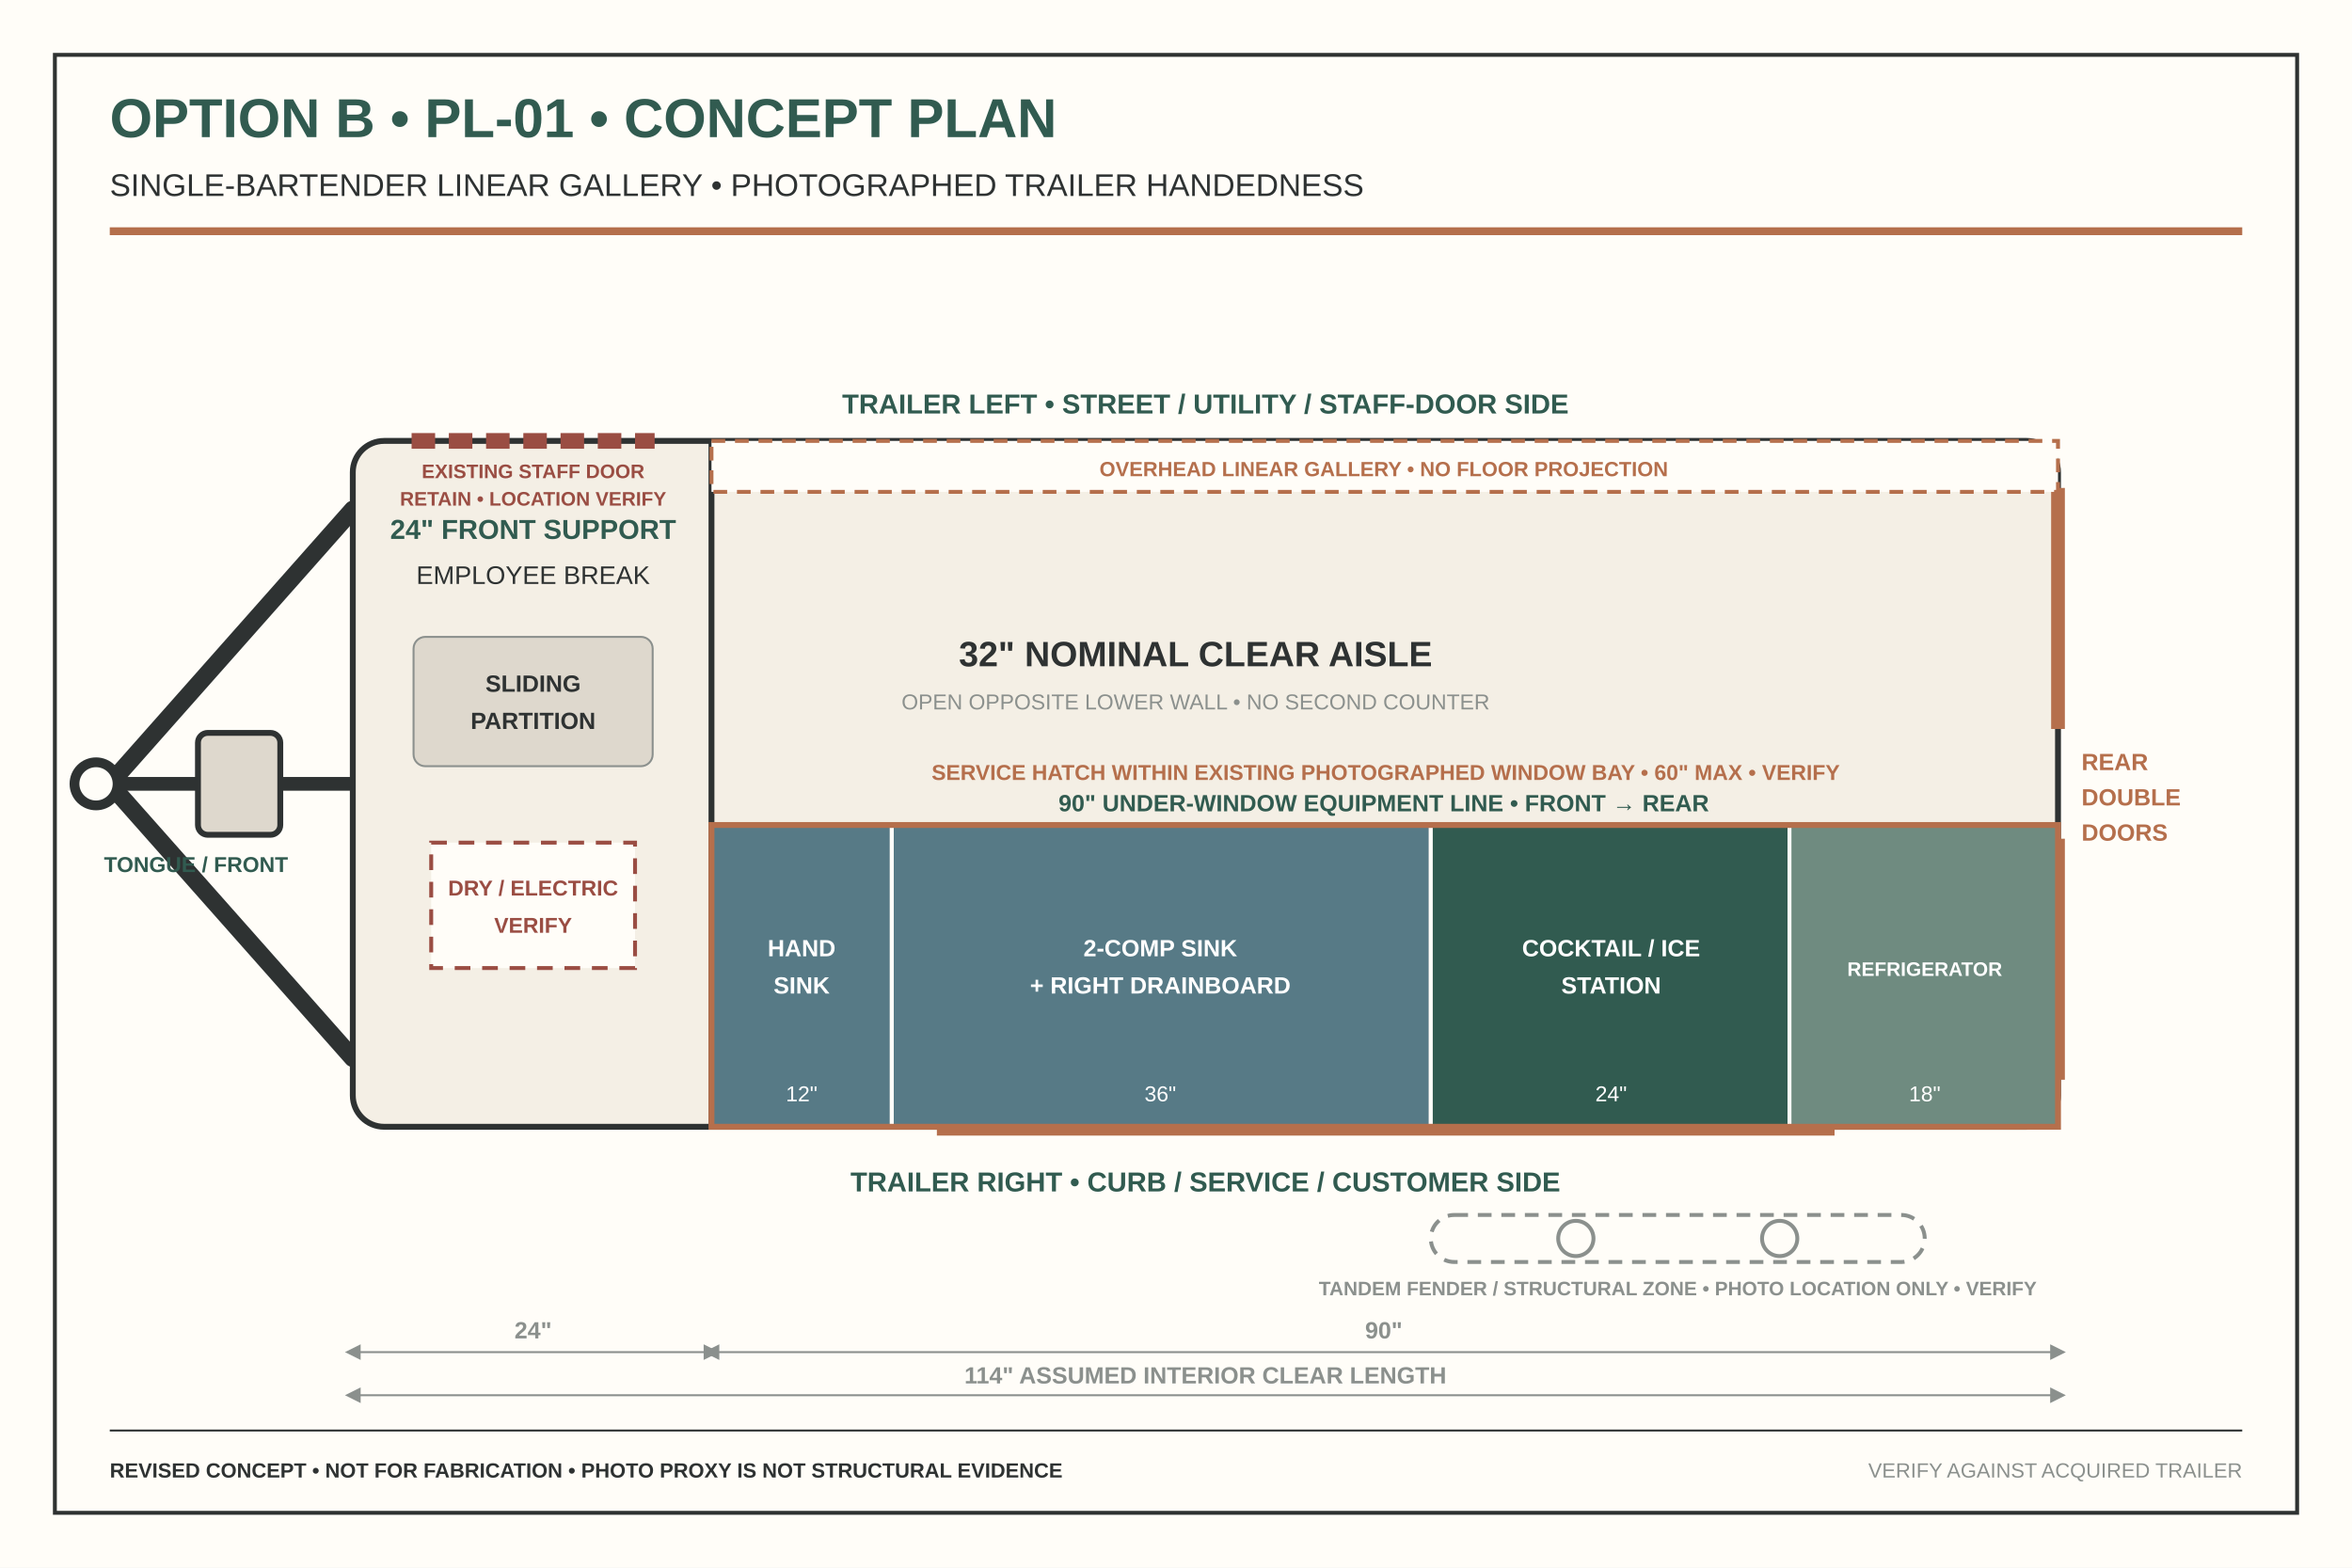
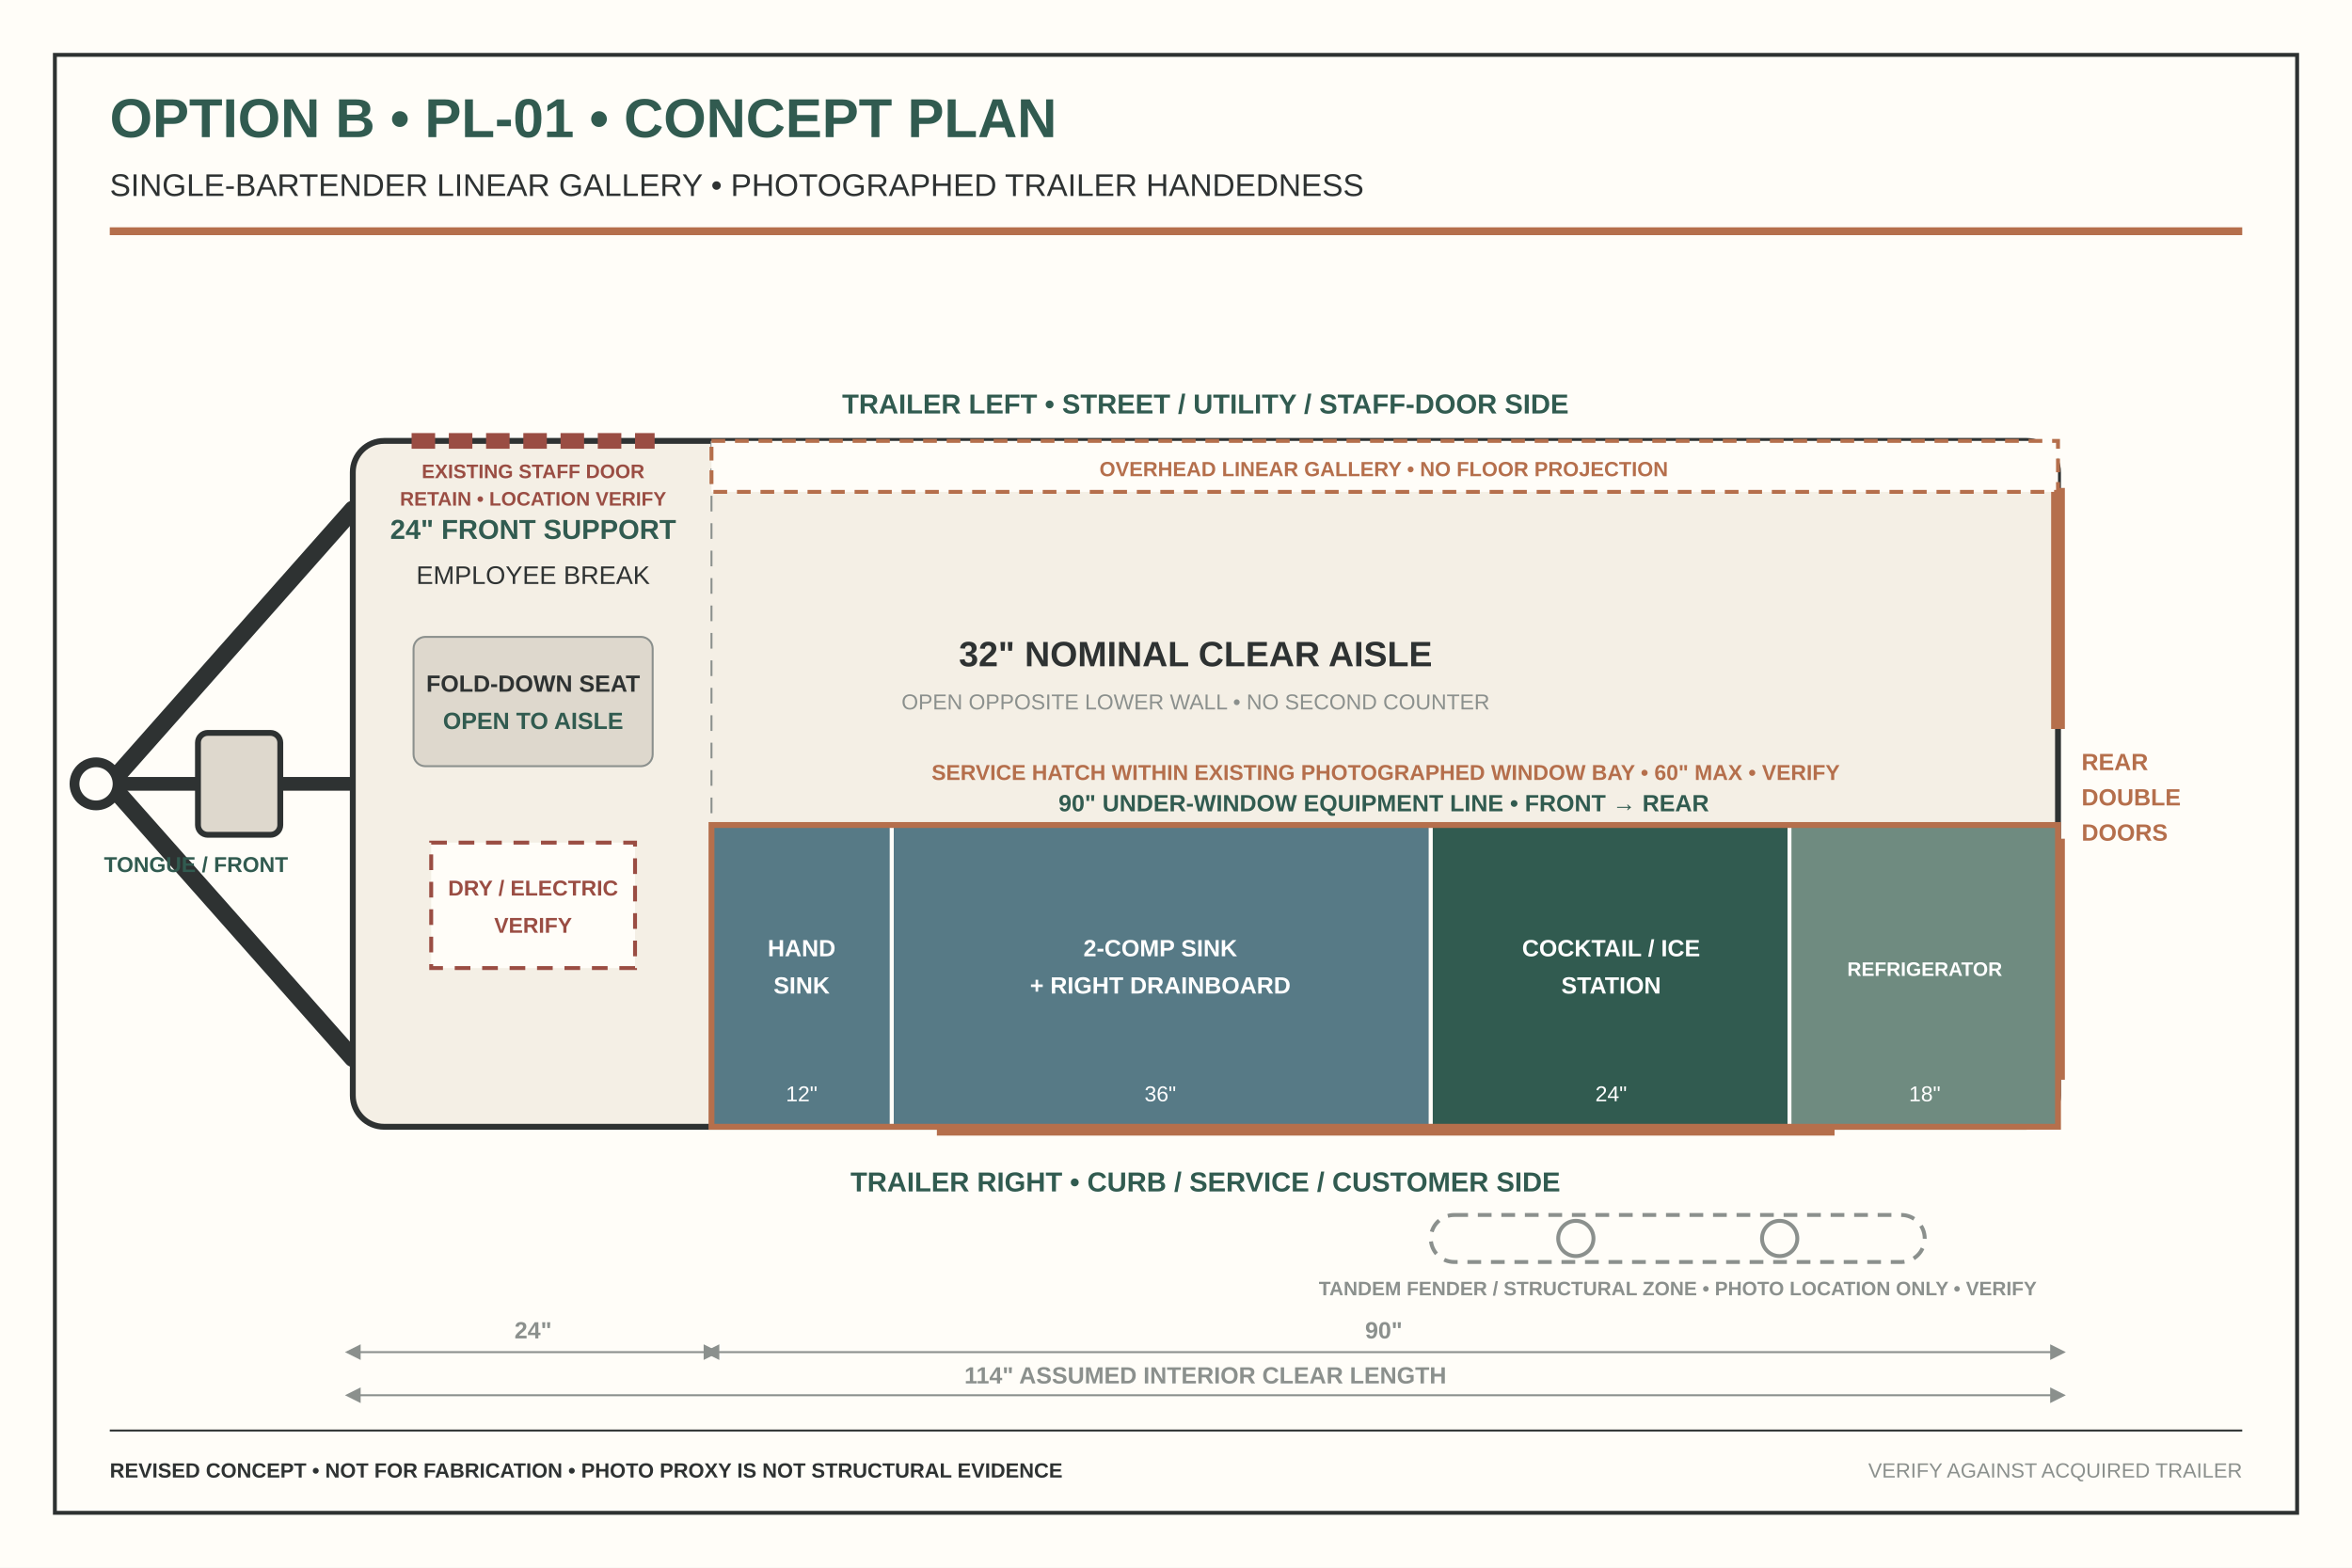
<svg xmlns="http://www.w3.org/2000/svg" width="1200" height="800" viewBox="0 0 1200 800" role="img" aria-labelledby="title desc">
  <defs>
    <marker id="arrow" markerWidth="8" markerHeight="8" refX="4" refY="4" orient="auto-start-reverse">
      <path d="M0,0 L8,4 L0,8 z" fill="#8B908D" />
    </marker>
    <pattern id="hatch" width="10" height="10" patternUnits="userSpaceOnUse" patternTransform="rotate(45)">
      <line x1="0" y1="0" x2="0" y2="10" stroke="#8B908D" stroke-width="2" />
    </pattern>
  </defs>
  <style>.ew{font:700 12px Arial;text-anchor:middle;fill:#FFF}.dw{font:11px Arial;text-anchor:middle;fill:#FFF}.small{font-size:10px}</style>
  <rect width="1200" height="800" fill="#FFFDF8" />
  <rect x="28" y="28" width="1144" height="744" fill="none" stroke="#2E3232" stroke-width="2" />
  <text x="56" y="70" font-family="Arial" font-size="28" font-weight="700" fill="#315B50">OPTION B • PL-01 • CONCEPT PLAN</text>
  <text x="56" y="100" font-family="Arial" font-size="16" fill="#2E3232">SINGLE-BARTENDER LINEAR GALLERY • PHOTOGRAPHED TRAILER HANDEDNESS</text>
  <line x1="56" y1="118" x2="1144" y2="118" stroke="#B56F4C" stroke-width="4" />
  <line x1="56" y1="400" x2="180" y2="260" stroke="#2E3232" stroke-width="9" stroke-linecap="round" />
  <line x1="56" y1="400" x2="180" y2="540" stroke="#2E3232" stroke-width="9" stroke-linecap="round" />
  <line x1="56" y1="400" x2="180" y2="400" stroke="#2E3232" stroke-width="7" />
  <circle cx="49" cy="400" r="11" fill="#FFFDF8" stroke="#2E3232" stroke-width="5" />
  <rect x="101" y="374" width="42" height="52" rx="5" fill="#DED8CD" stroke="#2E3232" stroke-width="3" />
  <text x="100" y="445" font-family="Arial" font-size="11" text-anchor="middle" font-weight="700" fill="#315B50">TONGUE / FRONT</text>
  <rect x="180" y="225" width="870" height="350" fill="#F4EFE5" stroke="#2E3232" stroke-width="3" rx="16" />
-   <line x1="363" y1="225" x2="363" y2="575" stroke="#2E3232" stroke-width="3" />
+   <line x1="363" y1="225" x2="363" y2="575" stroke="#8B908D" stroke-width="1" stroke-dasharray="8 6" />
  <text x="272" y="275" font-family="Arial" font-size="14" text-anchor="middle" font-weight="700" fill="#315B50">24" FRONT SUPPORT</text>
  <text x="272" y="298" font-family="Arial" font-size="13" text-anchor="middle" fill="#2E3232">EMPLOYEE BREAK</text>
  <rect x="211" y="325" width="122" height="66" rx="6" fill="#DED8CD" stroke="#8B908D" />
-   <text x="272" y="353" font-family="Arial" font-size="12" text-anchor="middle" font-weight="700" fill="#2E3232">SLIDING</text>
-   <text x="272" y="372" font-family="Arial" font-size="12" text-anchor="middle" font-weight="700" fill="#2E3232">PARTITION</text>
+   <text x="272" y="353" font-family="Arial" font-size="12" text-anchor="middle" font-weight="700" fill="#2E3232">FOLD-DOWN SEAT</text>
+   <text x="272" y="372" font-family="Arial" font-size="12" text-anchor="middle" font-weight="700" fill="#315B50">OPEN TO AISLE</text>
  <rect x="220" y="430" width="104" height="64" fill="#FFFDF8" stroke="#9A4D43" stroke-width="2" stroke-dasharray="8 6" />
  <text x="272" y="457" font-family="Arial" font-size="11" text-anchor="middle" font-weight="700" fill="#9A4D43">DRY / ELECTRIC</text>
  <text x="272" y="476" font-family="Arial" font-size="11" text-anchor="middle" font-weight="700" fill="#9A4D43">VERIFY</text>
  <line x1="1050" y1="249" x2="1050" y2="372" stroke="#B56F4C" stroke-width="7" />
  <line x1="1050" y1="428" x2="1050" y2="551" stroke="#B56F4C" stroke-width="7" />
  <text x="1062" y="393" font-family="Arial" font-size="12" font-weight="700" fill="#B56F4C">REAR</text>
  <text x="1062" y="411" font-family="Arial" font-size="12" font-weight="700" fill="#B56F4C">DOUBLE</text>
  <text x="1062" y="429" font-family="Arial" font-size="12" font-weight="700" fill="#B56F4C">DOORS</text>
  <text x="615" y="211" font-family="Arial" font-size="14" text-anchor="middle" font-weight="700" fill="#315B50">TRAILER LEFT • STREET / UTILITY / STAFF-DOOR SIDE</text>
  <line x1="210" y1="225" x2="334" y2="225" stroke="#9A4D43" stroke-width="8" stroke-dasharray="12 7" />
  <text x="272" y="244" font-family="Arial" font-size="10" text-anchor="middle" font-weight="700" fill="#9A4D43">EXISTING STAFF DOOR</text>
  <text x="272" y="258" font-family="Arial" font-size="10" text-anchor="middle" font-weight="700" fill="#9A4D43">RETAIN • LOCATION VERIFY</text>
  <rect x="363" y="225" width="687" height="26" fill="#FFFDF8" stroke="#B56F4C" stroke-width="2" stroke-dasharray="7 5" />
  <text x="706" y="243" font-family="Arial" font-size="10.5" text-anchor="middle" font-weight="700" fill="#B56F4C">OVERHEAD LINEAR GALLERY • NO FLOOR PROJECTION</text>
  <text x="615" y="608" font-family="Arial" font-size="14" text-anchor="middle" font-weight="700" fill="#315B50">TRAILER RIGHT • CURB / SERVICE / CUSTOMER SIDE</text>
  <line x1="478" y1="575" x2="936" y2="575" stroke="#B56F4C" stroke-width="9" />
  <text x="707" y="398" font-family="Arial" font-size="11" text-anchor="middle" font-weight="700" fill="#B56F4C">SERVICE HATCH WITHIN EXISTING PHOTOGRAPHED WINDOW BAY • 60" MAX • VERIFY</text>
  <rect x="363" y="421" width="92" height="154" fill="#577A86" stroke="#FFFDF8" stroke-width="2" />
  <rect x="455" y="421" width="275" height="154" fill="#577A86" stroke="#FFFDF8" stroke-width="2" />
  <rect x="730" y="421" width="183" height="154" fill="#315B50" stroke="#FFFDF8" stroke-width="2" />
  <rect x="913" y="421" width="137" height="154" fill="#6F8B80" stroke="#FFFDF8" stroke-width="2" />
  <text x="409" y="488" class="ew">HAND</text>
  <text x="409" y="507" class="ew">SINK</text>
  <text x="409" y="562" class="dw">12"</text>
  <text x="592" y="488" class="ew">2-COMP SINK</text>
  <text x="592" y="507" class="ew">+ RIGHT DRAINBOARD</text>
  <text x="592" y="562" class="dw">36"</text>
  <text x="822" y="488" class="ew">COCKTAIL / ICE</text>
  <text x="822" y="507" class="ew">STATION</text>
  <text x="822" y="562" class="dw">24"</text>
  <text x="982" y="498" class="ew small">REFRIGERATOR</text>
  <text x="982" y="562" class="dw">18"</text>
  <rect x="363" y="421" width="687" height="154" fill="none" stroke="#B56F4C" stroke-width="3" />
  <text x="706" y="414" font-family="Arial" font-size="12" text-anchor="middle" font-weight="700" fill="#315B50">90" UNDER-WINDOW EQUIPMENT LINE • FRONT → REAR</text>
  <text x="610" y="340" font-family="Arial" font-size="18" text-anchor="middle" font-weight="700" fill="#2E3232">32" NOMINAL CLEAR AISLE</text>
  <text x="610" y="362" font-family="Arial" font-size="11" text-anchor="middle" fill="#8B908D">OPEN OPPOSITE LOWER WALL • NO SECOND COUNTER</text>
  <rect x="730" y="620" width="252" height="24" rx="12" fill="none" stroke="#8B908D" stroke-width="2" stroke-dasharray="7 5" />
  <circle cx="804" cy="632" r="9" fill="none" stroke="#8B908D" stroke-width="2" />
  <circle cx="908" cy="632" r="9" fill="none" stroke="#8B908D" stroke-width="2" />
  <text x="856" y="661" font-family="Arial" font-size="10" text-anchor="middle" font-weight="700" fill="#8B908D">TANDEM FENDER / STRUCTURAL ZONE • PHOTO LOCATION ONLY • VERIFY</text>
  <line x1="180" y1="690" x2="363" y2="690" stroke="#8B908D" marker-start="url(#arrow)" marker-end="url(#arrow)" />
  <text x="272" y="683" font-family="Arial" font-size="12" text-anchor="middle" font-weight="700" fill="#8B908D">24"</text>
  <line x1="363" y1="690" x2="1050" y2="690" stroke="#8B908D" marker-start="url(#arrow)" marker-end="url(#arrow)" />
  <text x="706" y="683" font-family="Arial" font-size="12" text-anchor="middle" font-weight="700" fill="#8B908D">90"</text>
  <line x1="180" y1="712" x2="1050" y2="712" stroke="#8B908D" marker-start="url(#arrow)" marker-end="url(#arrow)" />
  <text x="615" y="706" font-family="Arial" font-size="12" text-anchor="middle" font-weight="700" fill="#8B908D">114" ASSUMED INTERIOR CLEAR LENGTH</text>
  <line x1="56" y1="730" x2="1144" y2="730" stroke="#2E3232" />
  <text x="56" y="754" font-family="Arial" font-size="10.5" font-weight="700" fill="#2E3232">REVISED CONCEPT • NOT FOR FABRICATION • PHOTO PROXY IS NOT STRUCTURAL EVIDENCE</text>
  <text x="1144" y="754" font-family="Arial" font-size="10.5" text-anchor="end" fill="#8B908D">VERIFY AGAINST ACQUIRED TRAILER</text>
</svg>
